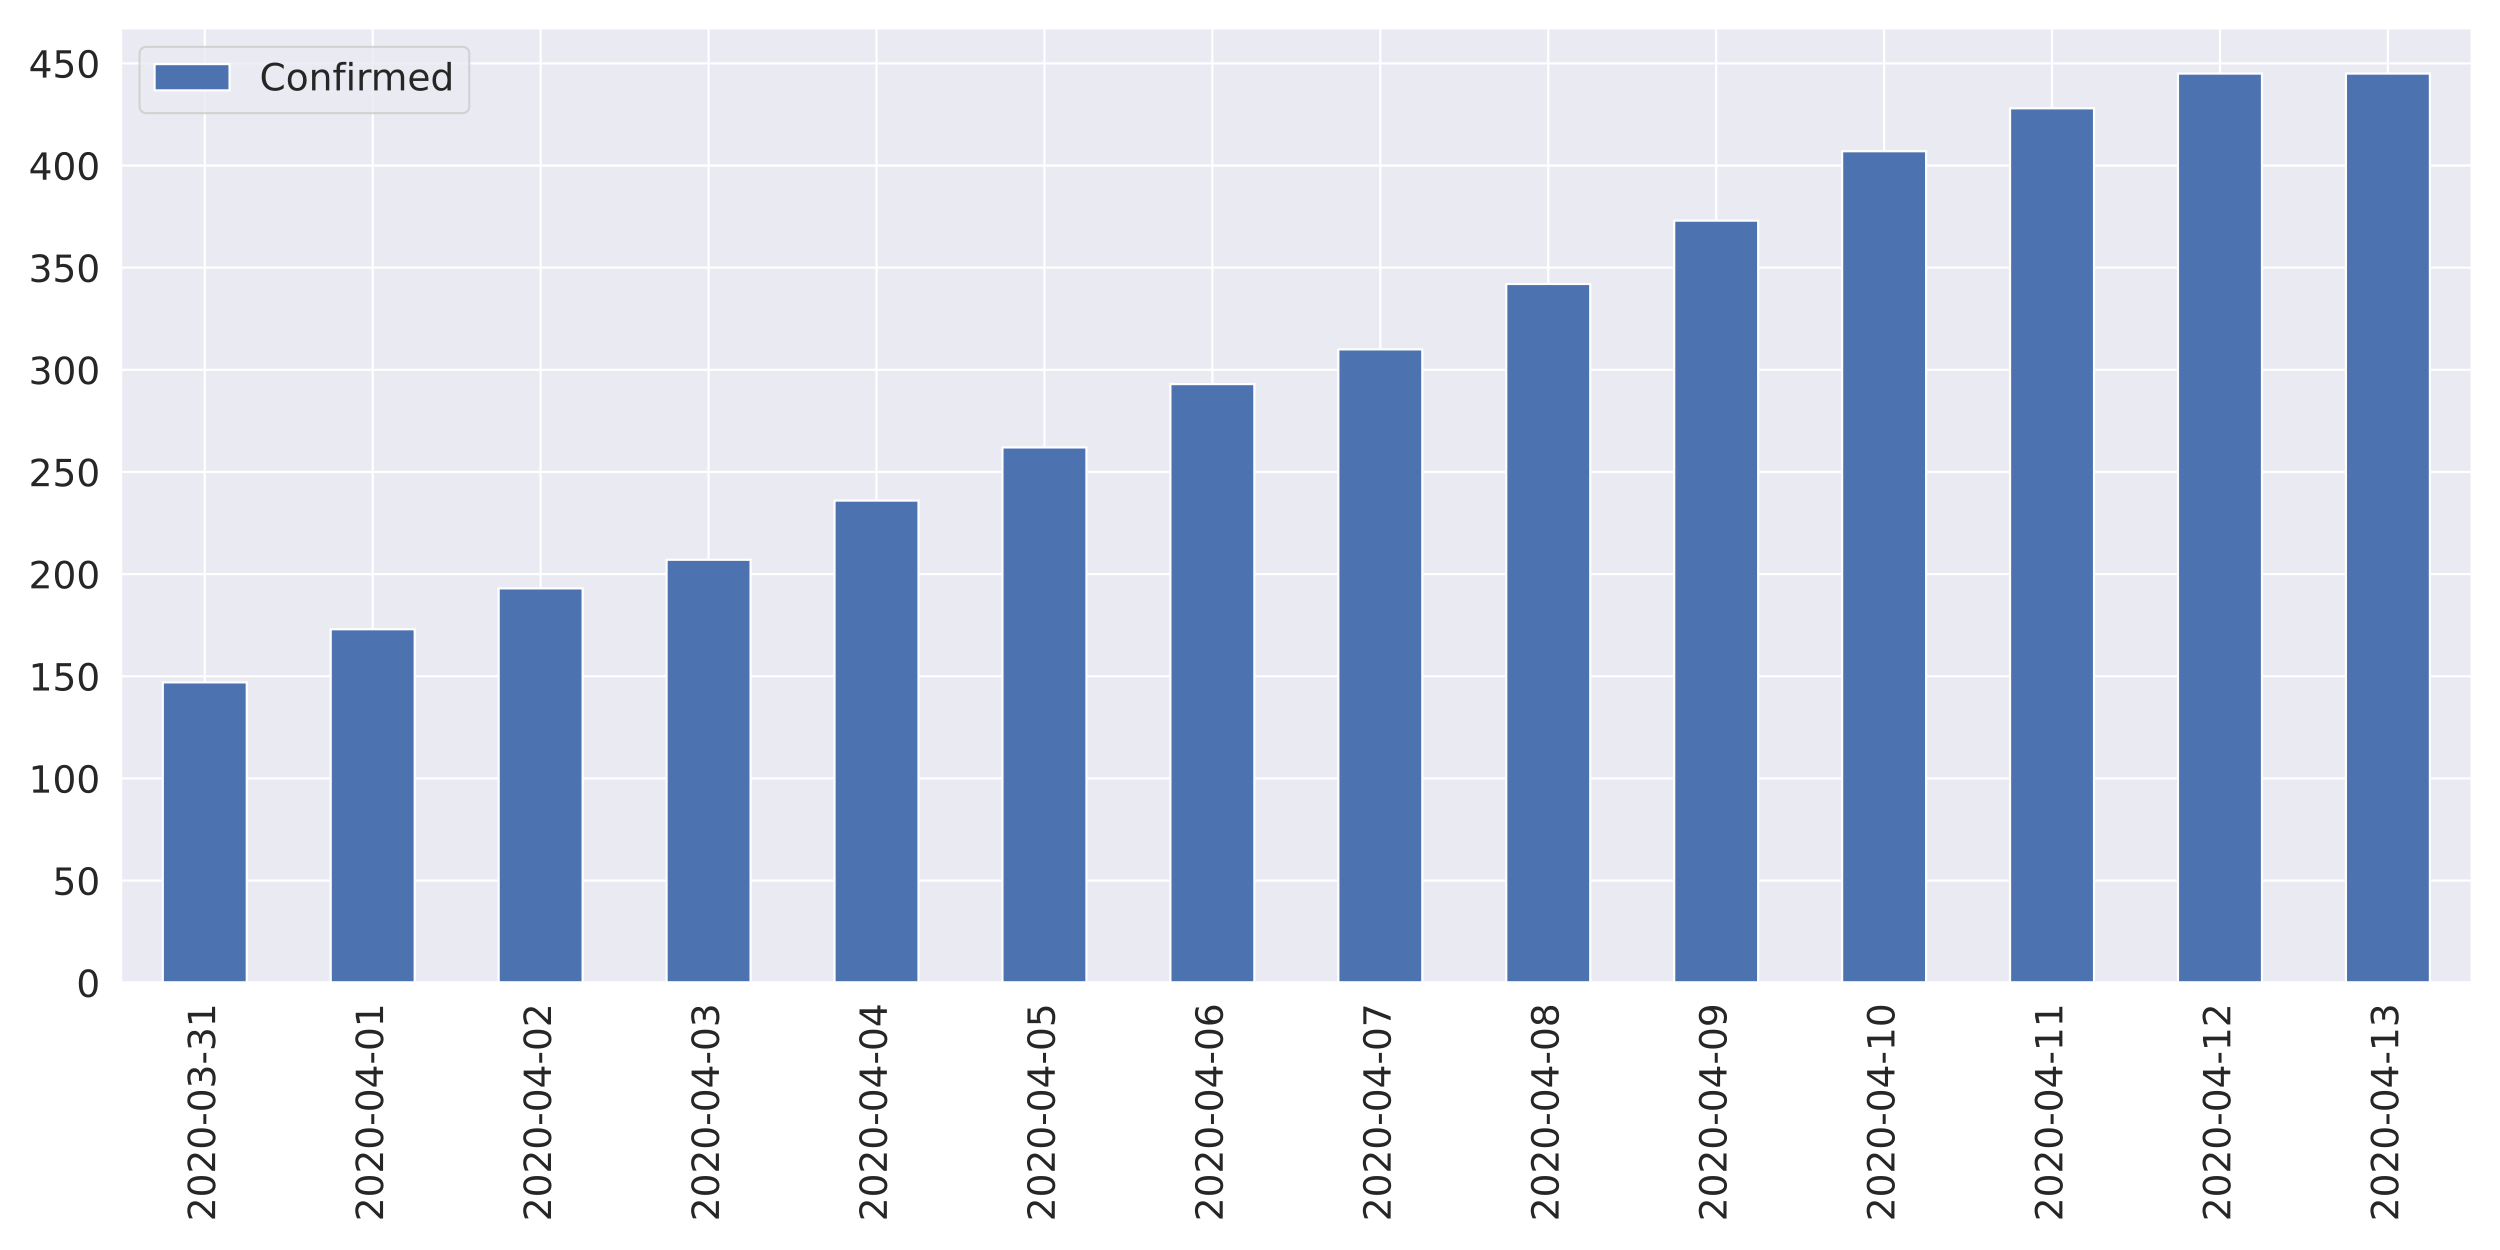
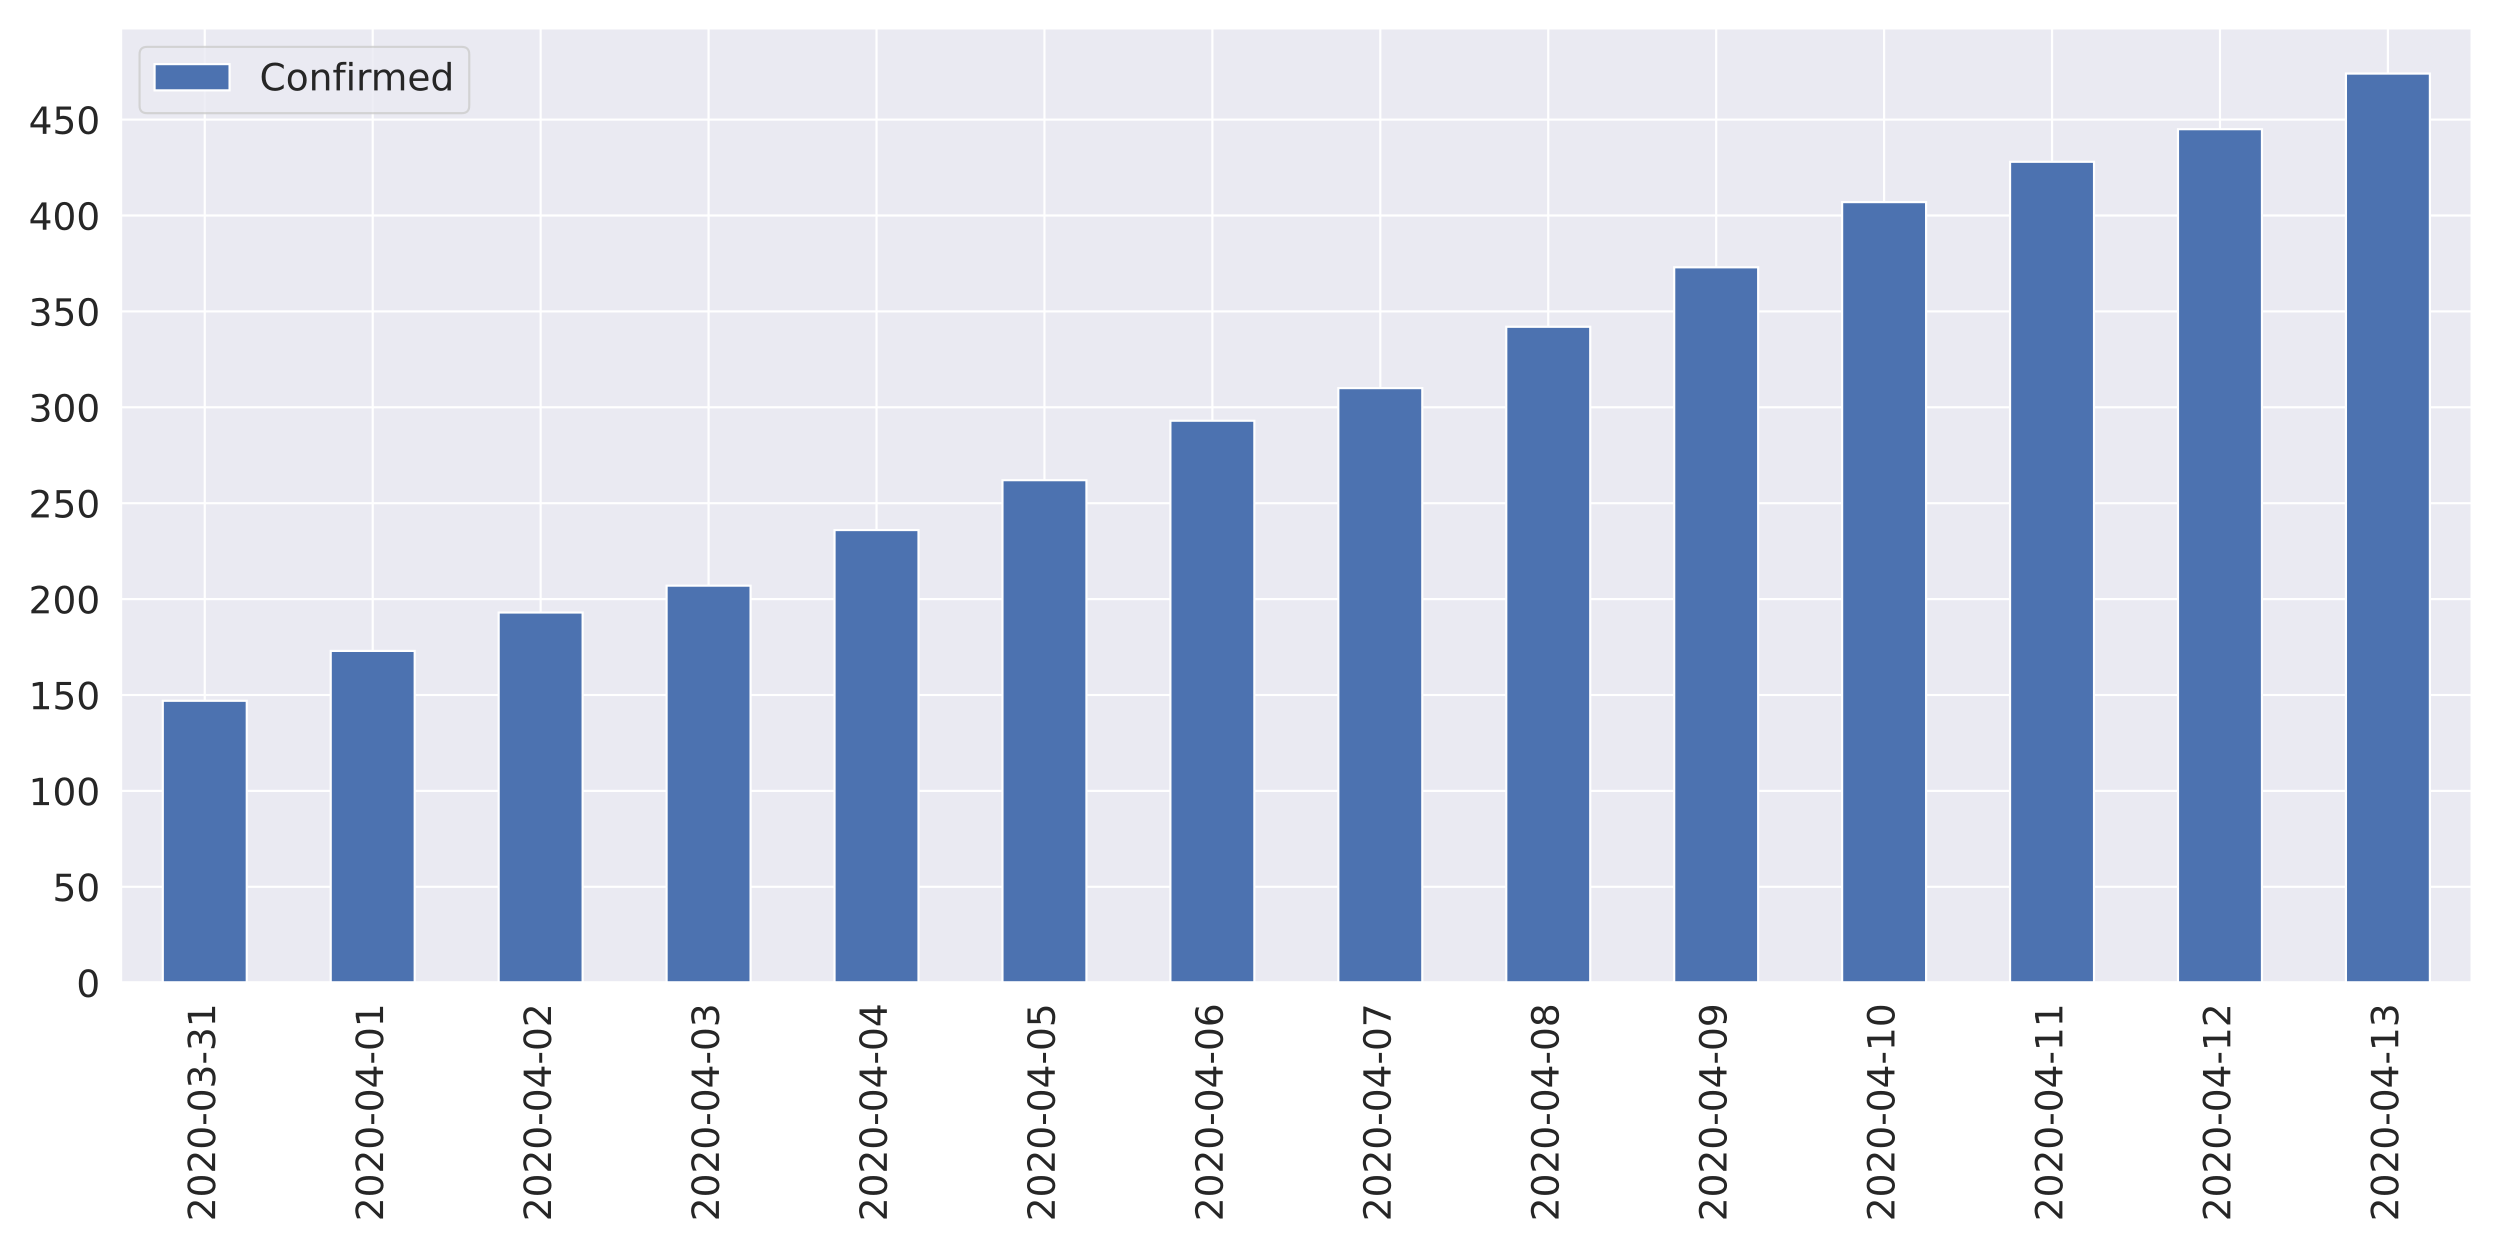
<svg xmlns="http://www.w3.org/2000/svg" xmlns:xlink="http://www.w3.org/1999/xlink" height="576pt" version="1.1" viewBox="0 0 1152 576" width="1152pt">
  <defs>
    <style type="text/css">
*{stroke-linecap:butt;stroke-linejoin:round;}
  </style>
  </defs>
  <g id="figure_1">
    <g id="patch_1">
      <path d="M 0 576  L 1152 576  L 1152 0  L 0 0  z " style="fill:#ffffff;" />
    </g>
    <g id="axes_1">
      <g id="patch_2">
        <path d="M 55.67 452.83  L 1139.04 452.83  L 1139.04 12.96  L 55.67 12.96  z " style="fill:#eaeaf2;" />
      </g>
      <g id="matplotlib.axis_1">
        <g id="xtick_1">
          <g id="line2d_1">
            <path clip-path="url(#p32ae984a57)" d="M 94.362 452.83  L 94.362 12.96  " style="fill:none;stroke:#ffffff;stroke-linecap:round;" />
          </g>
          <g id="text_1">
            <defs>
              <path d="M 19.188 8.297  L 53.609 8.297  L 53.609 0  L 7.328 0  L 7.328 8.297  Q 12.938 14.109 22.625 23.891  Q 32.328 33.688 34.812 36.531  Q 39.547 41.844 41.422 45.531  Q 43.312 49.219 43.312 52.781  Q 43.312 58.594 39.234 62.25  Q 35.156 65.922 28.609 65.922  Q 23.969 65.922 18.812 64.312  Q 13.672 62.703 7.812 59.422  L 7.812 69.391  Q 13.766 71.781 18.938 73  Q 24.125 74.219 28.422 74.219  Q 39.75 74.219 46.484 68.547  Q 53.219 62.891 53.219 53.422  Q 53.219 48.922 51.531 44.891  Q 49.859 40.875 45.406 35.406  Q 44.188 33.984 37.641 27.219  Q 31.109 20.453 19.188 8.297  z " id="DejaVuSans-50" />
              <path d="M 31.781 66.406  Q 24.172 66.406 20.328 58.906  Q 16.5 51.422 16.5 36.375  Q 16.5 21.391 20.328 13.891  Q 24.172 6.391 31.781 6.391  Q 39.453 6.391 43.281 13.891  Q 47.125 21.391 47.125 36.375  Q 47.125 51.422 43.281 58.906  Q 39.453 66.406 31.781 66.406  z M 31.781 74.219  Q 44.047 74.219 50.516 64.516  Q 56.984 54.828 56.984 36.375  Q 56.984 17.969 50.516 8.266  Q 44.047 -1.422 31.781 -1.422  Q 19.531 -1.422 13.062 8.266  Q 6.594 17.969 6.594 36.375  Q 6.594 54.828 13.062 64.516  Q 19.531 74.219 31.781 74.219  z " id="DejaVuSans-48" />
              <path d="M 4.891 31.391  L 31.203 31.391  L 31.203 23.391  L 4.891 23.391  z " id="DejaVuSans-45" />
              <path d="M 40.578 39.312  Q 47.656 37.797 51.625 33  Q 55.609 28.219 55.609 21.188  Q 55.609 10.406 48.188 4.484  Q 40.766 -1.422 27.094 -1.422  Q 22.516 -1.422 17.656 -0.516  Q 12.797 0.391 7.625 2.203  L 7.625 11.719  Q 11.719 9.328 16.594 8.109  Q 21.484 6.891 26.812 6.891  Q 36.078 6.891 40.938 10.547  Q 45.797 14.203 45.797 21.188  Q 45.797 27.641 41.281 31.266  Q 36.766 34.906 28.719 34.906  L 20.219 34.906  L 20.219 43.016  L 29.109 43.016  Q 36.375 43.016 40.234 45.922  Q 44.094 48.828 44.094 54.297  Q 44.094 59.906 40.109 62.906  Q 36.141 65.922 28.719 65.922  Q 24.656 65.922 20.016 65.031  Q 15.375 64.156 9.812 62.312  L 9.812 71.094  Q 15.438 72.656 20.344 73.438  Q 25.25 74.219 29.594 74.219  Q 40.828 74.219 47.359 69.109  Q 53.906 64.016 53.906 55.328  Q 53.906 49.266 50.438 45.094  Q 46.969 40.922 40.578 39.312  z " id="DejaVuSans-51" />
              <path d="M 12.406 8.297  L 28.516 8.297  L 28.516 63.922  L 10.984 60.406  L 10.984 69.391  L 28.422 72.906  L 38.281 72.906  L 38.281 8.297  L 54.391 8.297  L 54.391 0  L 12.406 0  z " id="DejaVuSans-49" />
            </defs>
            <g style="fill:#262626;" transform="translate(99.12999 562.7538)rotate(-90)scale(0.1728 -0.1728)">
              <use xlink:href="#DejaVuSans-50" />
              <use x="63.623" xlink:href="#DejaVuSans-48" />
              <use x="127.246" xlink:href="#DejaVuSans-50" />
              <use x="190.869" xlink:href="#DejaVuSans-48" />
              <use x="254.492" xlink:href="#DejaVuSans-45" />
              <use x="290.576" xlink:href="#DejaVuSans-48" />
              <use x="354.199" xlink:href="#DejaVuSans-51" />
              <use x="417.822" xlink:href="#DejaVuSans-45" />
              <use x="453.906" xlink:href="#DejaVuSans-51" />
              <use x="517.529" xlink:href="#DejaVuSans-49" />
            </g>
          </g>
        </g>
        <g id="xtick_2">
          <g id="line2d_2">
            <path clip-path="url(#p32ae984a57)" d="M 171.745 452.83  L 171.745 12.96  " style="fill:none;stroke:#ffffff;stroke-linecap:round;" />
          </g>
          <g id="text_2">
            <defs>
              <path d="M 37.797 64.312  L 12.891 25.391  L 37.797 25.391  z M 35.203 72.906  L 47.609 72.906  L 47.609 25.391  L 58.016 25.391  L 58.016 17.188  L 47.609 17.188  L 47.609 0  L 37.797 0  L 37.797 17.188  L 4.891 17.188  L 4.891 26.703  z " id="DejaVuSans-52" />
            </defs>
            <g style="fill:#262626;" transform="translate(176.5136 562.7538)rotate(-90)scale(0.1728 -0.1728)">
              <use xlink:href="#DejaVuSans-50" />
              <use x="63.623" xlink:href="#DejaVuSans-48" />
              <use x="127.246" xlink:href="#DejaVuSans-50" />
              <use x="190.869" xlink:href="#DejaVuSans-48" />
              <use x="254.492" xlink:href="#DejaVuSans-45" />
              <use x="290.576" xlink:href="#DejaVuSans-48" />
              <use x="354.199" xlink:href="#DejaVuSans-52" />
              <use x="417.822" xlink:href="#DejaVuSans-45" />
              <use x="453.906" xlink:href="#DejaVuSans-48" />
              <use x="517.529" xlink:href="#DejaVuSans-49" />
            </g>
          </g>
        </g>
        <g id="xtick_3">
          <g id="line2d_3">
            <path clip-path="url(#p32ae984a57)" d="M 249.129 452.83  L 249.129 12.96  " style="fill:none;stroke:#ffffff;stroke-linecap:round;" />
          </g>
          <g id="text_3">
            <g style="fill:#262626;" transform="translate(253.8971 562.7538)rotate(-90)scale(0.1728 -0.1728)">
              <use xlink:href="#DejaVuSans-50" />
              <use x="63.623" xlink:href="#DejaVuSans-48" />
              <use x="127.246" xlink:href="#DejaVuSans-50" />
              <use x="190.869" xlink:href="#DejaVuSans-48" />
              <use x="254.492" xlink:href="#DejaVuSans-45" />
              <use x="290.576" xlink:href="#DejaVuSans-48" />
              <use x="354.199" xlink:href="#DejaVuSans-52" />
              <use x="417.822" xlink:href="#DejaVuSans-45" />
              <use x="453.906" xlink:href="#DejaVuSans-48" />
              <use x="517.529" xlink:href="#DejaVuSans-50" />
            </g>
          </g>
        </g>
        <g id="xtick_4">
          <g id="line2d_4">
            <path clip-path="url(#p32ae984a57)" d="M 326.512 452.83  L 326.512 12.96  " style="fill:none;stroke:#ffffff;stroke-linecap:round;" />
          </g>
          <g id="text_4">
            <g style="fill:#262626;" transform="translate(331.2807 562.7538)rotate(-90)scale(0.1728 -0.1728)">
              <use xlink:href="#DejaVuSans-50" />
              <use x="63.623" xlink:href="#DejaVuSans-48" />
              <use x="127.246" xlink:href="#DejaVuSans-50" />
              <use x="190.869" xlink:href="#DejaVuSans-48" />
              <use x="254.492" xlink:href="#DejaVuSans-45" />
              <use x="290.576" xlink:href="#DejaVuSans-48" />
              <use x="354.199" xlink:href="#DejaVuSans-52" />
              <use x="417.822" xlink:href="#DejaVuSans-45" />
              <use x="453.906" xlink:href="#DejaVuSans-48" />
              <use x="517.529" xlink:href="#DejaVuSans-51" />
            </g>
          </g>
        </g>
        <g id="xtick_5">
          <g id="line2d_5">
            <path clip-path="url(#p32ae984a57)" d="M 403.896 452.83  L 403.896 12.96  " style="fill:none;stroke:#ffffff;stroke-linecap:round;" />
          </g>
          <g id="text_5">
            <g style="fill:#262626;" transform="translate(408.6643 562.7538)rotate(-90)scale(0.1728 -0.1728)">
              <use xlink:href="#DejaVuSans-50" />
              <use x="63.623" xlink:href="#DejaVuSans-48" />
              <use x="127.246" xlink:href="#DejaVuSans-50" />
              <use x="190.869" xlink:href="#DejaVuSans-48" />
              <use x="254.492" xlink:href="#DejaVuSans-45" />
              <use x="290.576" xlink:href="#DejaVuSans-48" />
              <use x="354.199" xlink:href="#DejaVuSans-52" />
              <use x="417.822" xlink:href="#DejaVuSans-45" />
              <use x="453.906" xlink:href="#DejaVuSans-48" />
              <use x="517.529" xlink:href="#DejaVuSans-52" />
            </g>
          </g>
        </g>
        <g id="xtick_6">
          <g id="line2d_6">
            <path clip-path="url(#p32ae984a57)" d="M 481.28 452.83  L 481.28 12.96  " style="fill:none;stroke:#ffffff;stroke-linecap:round;" />
          </g>
          <g id="text_6">
            <defs>
              <path d="M 10.797 72.906  L 49.516 72.906  L 49.516 64.594  L 19.828 64.594  L 19.828 46.734  Q 21.969 47.469 24.109 47.828  Q 26.266 48.188 28.422 48.188  Q 40.625 48.188 47.75 41.5  Q 54.891 34.812 54.891 23.391  Q 54.891 11.625 47.562 5.094  Q 40.234 -1.422 26.906 -1.422  Q 22.312 -1.422 17.547 -0.641  Q 12.797 0.141 7.719 1.703  L 7.719 11.625  Q 12.109 9.234 16.797 8.062  Q 21.484 6.891 26.703 6.891  Q 35.156 6.891 40.078 11.328  Q 45.016 15.766 45.016 23.391  Q 45.016 31 40.078 35.438  Q 35.156 39.891 26.703 39.891  Q 22.75 39.891 18.812 39.016  Q 14.891 38.141 10.797 36.281  z " id="DejaVuSans-53" />
            </defs>
            <g style="fill:#262626;" transform="translate(486.0478 562.7538)rotate(-90)scale(0.1728 -0.1728)">
              <use xlink:href="#DejaVuSans-50" />
              <use x="63.623" xlink:href="#DejaVuSans-48" />
              <use x="127.246" xlink:href="#DejaVuSans-50" />
              <use x="190.869" xlink:href="#DejaVuSans-48" />
              <use x="254.492" xlink:href="#DejaVuSans-45" />
              <use x="290.576" xlink:href="#DejaVuSans-48" />
              <use x="354.199" xlink:href="#DejaVuSans-52" />
              <use x="417.822" xlink:href="#DejaVuSans-45" />
              <use x="453.906" xlink:href="#DejaVuSans-48" />
              <use x="517.529" xlink:href="#DejaVuSans-53" />
            </g>
          </g>
        </g>
        <g id="xtick_7">
          <g id="line2d_7">
            <path clip-path="url(#p32ae984a57)" d="M 558.663 452.83  L 558.663 12.96  " style="fill:none;stroke:#ffffff;stroke-linecap:round;" />
          </g>
          <g id="text_7">
            <defs>
              <path d="M 33.016 40.375  Q 26.375 40.375 22.484 35.828  Q 18.609 31.297 18.609 23.391  Q 18.609 15.531 22.484 10.953  Q 26.375 6.391 33.016 6.391  Q 39.656 6.391 43.531 10.953  Q 47.406 15.531 47.406 23.391  Q 47.406 31.297 43.531 35.828  Q 39.656 40.375 33.016 40.375  z M 52.594 71.297  L 52.594 62.312  Q 48.875 64.062 45.094 64.984  Q 41.312 65.922 37.594 65.922  Q 27.828 65.922 22.672 59.328  Q 17.531 52.734 16.797 39.406  Q 19.672 43.656 24.016 45.922  Q 28.375 48.188 33.594 48.188  Q 44.578 48.188 50.953 41.516  Q 57.328 34.859 57.328 23.391  Q 57.328 12.156 50.688 5.359  Q 44.047 -1.422 33.016 -1.422  Q 20.359 -1.422 13.672 8.266  Q 6.984 17.969 6.984 36.375  Q 6.984 53.656 15.188 63.938  Q 23.391 74.219 37.203 74.219  Q 40.922 74.219 44.703 73.484  Q 48.484 72.75 52.594 71.297  z " id="DejaVuSans-54" />
            </defs>
            <g style="fill:#262626;" transform="translate(563.4314 562.7538)rotate(-90)scale(0.1728 -0.1728)">
              <use xlink:href="#DejaVuSans-50" />
              <use x="63.623" xlink:href="#DejaVuSans-48" />
              <use x="127.246" xlink:href="#DejaVuSans-50" />
              <use x="190.869" xlink:href="#DejaVuSans-48" />
              <use x="254.492" xlink:href="#DejaVuSans-45" />
              <use x="290.576" xlink:href="#DejaVuSans-48" />
              <use x="354.199" xlink:href="#DejaVuSans-52" />
              <use x="417.822" xlink:href="#DejaVuSans-45" />
              <use x="453.906" xlink:href="#DejaVuSans-48" />
              <use x="517.529" xlink:href="#DejaVuSans-54" />
            </g>
          </g>
        </g>
        <g id="xtick_8">
          <g id="line2d_8">
            <path clip-path="url(#p32ae984a57)" d="M 636.047 452.83  L 636.047 12.96  " style="fill:none;stroke:#ffffff;stroke-linecap:round;" />
          </g>
          <g id="text_8">
            <defs>
              <path d="M 8.203 72.906  L 55.078 72.906  L 55.078 68.703  L 28.609 0  L 18.312 0  L 43.219 64.594  L 8.203 64.594  z " id="DejaVuSans-55" />
            </defs>
            <g style="fill:#262626;" transform="translate(640.815 562.7538)rotate(-90)scale(0.1728 -0.1728)">
              <use xlink:href="#DejaVuSans-50" />
              <use x="63.623" xlink:href="#DejaVuSans-48" />
              <use x="127.246" xlink:href="#DejaVuSans-50" />
              <use x="190.869" xlink:href="#DejaVuSans-48" />
              <use x="254.492" xlink:href="#DejaVuSans-45" />
              <use x="290.576" xlink:href="#DejaVuSans-48" />
              <use x="354.199" xlink:href="#DejaVuSans-52" />
              <use x="417.822" xlink:href="#DejaVuSans-45" />
              <use x="453.906" xlink:href="#DejaVuSans-48" />
              <use x="517.529" xlink:href="#DejaVuSans-55" />
            </g>
          </g>
        </g>
        <g id="xtick_9">
          <g id="line2d_9">
            <path clip-path="url(#p32ae984a57)" d="M 713.43 452.83  L 713.43 12.96  " style="fill:none;stroke:#ffffff;stroke-linecap:round;" />
          </g>
          <g id="text_9">
            <defs>
              <path d="M 31.781 34.625  Q 24.75 34.625 20.719 30.859  Q 16.703 27.094 16.703 20.516  Q 16.703 13.922 20.719 10.156  Q 24.75 6.391 31.781 6.391  Q 38.812 6.391 42.859 10.172  Q 46.922 13.969 46.922 20.516  Q 46.922 27.094 42.891 30.859  Q 38.875 34.625 31.781 34.625  z M 21.922 38.812  Q 15.578 40.375 12.031 44.719  Q 8.5 49.078 8.5 55.328  Q 8.5 64.062 14.719 69.141  Q 20.953 74.219 31.781 74.219  Q 42.672 74.219 48.875 69.141  Q 55.078 64.062 55.078 55.328  Q 55.078 49.078 51.531 44.719  Q 48 40.375 41.703 38.812  Q 48.828 37.156 52.797 32.312  Q 56.781 27.484 56.781 20.516  Q 56.781 9.906 50.312 4.234  Q 43.844 -1.422 31.781 -1.422  Q 19.734 -1.422 13.25 4.234  Q 6.781 9.906 6.781 20.516  Q 6.781 27.484 10.781 32.312  Q 14.797 37.156 21.922 38.812  z M 18.312 54.391  Q 18.312 48.734 21.844 45.562  Q 25.391 42.391 31.781 42.391  Q 38.141 42.391 41.719 45.562  Q 45.312 48.734 45.312 54.391  Q 45.312 60.062 41.719 63.234  Q 38.141 66.406 31.781 66.406  Q 25.391 66.406 21.844 63.234  Q 18.312 60.062 18.312 54.391  z " id="DejaVuSans-56" />
            </defs>
            <g style="fill:#262626;" transform="translate(718.1986 562.7538)rotate(-90)scale(0.1728 -0.1728)">
              <use xlink:href="#DejaVuSans-50" />
              <use x="63.623" xlink:href="#DejaVuSans-48" />
              <use x="127.246" xlink:href="#DejaVuSans-50" />
              <use x="190.869" xlink:href="#DejaVuSans-48" />
              <use x="254.492" xlink:href="#DejaVuSans-45" />
              <use x="290.576" xlink:href="#DejaVuSans-48" />
              <use x="354.199" xlink:href="#DejaVuSans-52" />
              <use x="417.822" xlink:href="#DejaVuSans-45" />
              <use x="453.906" xlink:href="#DejaVuSans-48" />
              <use x="517.529" xlink:href="#DejaVuSans-56" />
            </g>
          </g>
        </g>
        <g id="xtick_10">
          <g id="line2d_10">
            <path clip-path="url(#p32ae984a57)" d="M 790.814 452.83  L 790.814 12.96  " style="fill:none;stroke:#ffffff;stroke-linecap:round;" />
          </g>
          <g id="text_10">
            <defs>
              <path d="M 10.984 1.516  L 10.984 10.5  Q 14.703 8.734 18.5 7.812  Q 22.312 6.891 25.984 6.891  Q 35.75 6.891 40.891 13.453  Q 46.047 20.016 46.781 33.406  Q 43.953 29.203 39.594 26.953  Q 35.25 24.703 29.984 24.703  Q 19.047 24.703 12.672 31.312  Q 6.297 37.938 6.297 49.422  Q 6.297 60.641 12.938 67.422  Q 19.578 74.219 30.609 74.219  Q 43.266 74.219 49.922 64.516  Q 56.594 54.828 56.594 36.375  Q 56.594 19.141 48.406 8.859  Q 40.234 -1.422 26.422 -1.422  Q 22.703 -1.422 18.891 -0.688  Q 15.094 0.047 10.984 1.516  z M 30.609 32.422  Q 37.25 32.422 41.125 36.953  Q 45.016 41.5 45.016 49.422  Q 45.016 57.281 41.125 61.844  Q 37.25 66.406 30.609 66.406  Q 23.969 66.406 20.094 61.844  Q 16.219 57.281 16.219 49.422  Q 16.219 41.5 20.094 36.953  Q 23.969 32.422 30.609 32.422  z " id="DejaVuSans-57" />
            </defs>
            <g style="fill:#262626;" transform="translate(795.5821 562.7538)rotate(-90)scale(0.1728 -0.1728)">
              <use xlink:href="#DejaVuSans-50" />
              <use x="63.623" xlink:href="#DejaVuSans-48" />
              <use x="127.246" xlink:href="#DejaVuSans-50" />
              <use x="190.869" xlink:href="#DejaVuSans-48" />
              <use x="254.492" xlink:href="#DejaVuSans-45" />
              <use x="290.576" xlink:href="#DejaVuSans-48" />
              <use x="354.199" xlink:href="#DejaVuSans-52" />
              <use x="417.822" xlink:href="#DejaVuSans-45" />
              <use x="453.906" xlink:href="#DejaVuSans-48" />
              <use x="517.529" xlink:href="#DejaVuSans-57" />
            </g>
          </g>
        </g>
        <g id="xtick_11">
          <g id="line2d_11">
            <path clip-path="url(#p32ae984a57)" d="M 868.197 452.83  L 868.197 12.96  " style="fill:none;stroke:#ffffff;stroke-linecap:round;" />
          </g>
          <g id="text_11">
            <g style="fill:#262626;" transform="translate(872.9657 562.7538)rotate(-90)scale(0.1728 -0.1728)">
              <use xlink:href="#DejaVuSans-50" />
              <use x="63.623" xlink:href="#DejaVuSans-48" />
              <use x="127.246" xlink:href="#DejaVuSans-50" />
              <use x="190.869" xlink:href="#DejaVuSans-48" />
              <use x="254.492" xlink:href="#DejaVuSans-45" />
              <use x="290.576" xlink:href="#DejaVuSans-48" />
              <use x="354.199" xlink:href="#DejaVuSans-52" />
              <use x="417.822" xlink:href="#DejaVuSans-45" />
              <use x="453.906" xlink:href="#DejaVuSans-49" />
              <use x="517.529" xlink:href="#DejaVuSans-48" />
            </g>
          </g>
        </g>
        <g id="xtick_12">
          <g id="line2d_12">
            <path clip-path="url(#p32ae984a57)" d="M 945.581 452.83  L 945.581 12.96  " style="fill:none;stroke:#ffffff;stroke-linecap:round;" />
          </g>
          <g id="text_12">
            <g style="fill:#262626;" transform="translate(950.3493 562.7538)rotate(-90)scale(0.1728 -0.1728)">
              <use xlink:href="#DejaVuSans-50" />
              <use x="63.623" xlink:href="#DejaVuSans-48" />
              <use x="127.246" xlink:href="#DejaVuSans-50" />
              <use x="190.869" xlink:href="#DejaVuSans-48" />
              <use x="254.492" xlink:href="#DejaVuSans-45" />
              <use x="290.576" xlink:href="#DejaVuSans-48" />
              <use x="354.199" xlink:href="#DejaVuSans-52" />
              <use x="417.822" xlink:href="#DejaVuSans-45" />
              <use x="453.906" xlink:href="#DejaVuSans-49" />
              <use x="517.529" xlink:href="#DejaVuSans-49" />
            </g>
          </g>
        </g>
        <g id="xtick_13">
          <g id="line2d_13">
            <path clip-path="url(#p32ae984a57)" d="M 1022.965 452.83  L 1022.965 12.96  " style="fill:none;stroke:#ffffff;stroke-linecap:round;" />
          </g>
          <g id="text_13">
            <g style="fill:#262626;" transform="translate(1027.733 562.7538)rotate(-90)scale(0.1728 -0.1728)">
              <use xlink:href="#DejaVuSans-50" />
              <use x="63.623" xlink:href="#DejaVuSans-48" />
              <use x="127.246" xlink:href="#DejaVuSans-50" />
              <use x="190.869" xlink:href="#DejaVuSans-48" />
              <use x="254.492" xlink:href="#DejaVuSans-45" />
              <use x="290.576" xlink:href="#DejaVuSans-48" />
              <use x="354.199" xlink:href="#DejaVuSans-52" />
              <use x="417.822" xlink:href="#DejaVuSans-45" />
              <use x="453.906" xlink:href="#DejaVuSans-49" />
              <use x="517.529" xlink:href="#DejaVuSans-50" />
            </g>
          </g>
        </g>
        <g id="xtick_14">
          <g id="line2d_14">
            <path clip-path="url(#p32ae984a57)" d="M 1100.348 452.83  L 1100.348 12.96  " style="fill:none;stroke:#ffffff;stroke-linecap:round;" />
          </g>
          <g id="text_14">
            <g style="fill:#262626;" transform="translate(1105.116 562.7538)rotate(-90)scale(0.1728 -0.1728)">
              <use xlink:href="#DejaVuSans-50" />
              <use x="63.623" xlink:href="#DejaVuSans-48" />
              <use x="127.246" xlink:href="#DejaVuSans-50" />
              <use x="190.869" xlink:href="#DejaVuSans-48" />
              <use x="254.492" xlink:href="#DejaVuSans-45" />
              <use x="290.576" xlink:href="#DejaVuSans-48" />
              <use x="354.199" xlink:href="#DejaVuSans-52" />
              <use x="417.822" xlink:href="#DejaVuSans-45" />
              <use x="453.906" xlink:href="#DejaVuSans-49" />
              <use x="517.529" xlink:href="#DejaVuSans-51" />
            </g>
          </g>
        </g>
      </g>
      <g id="matplotlib.axis_2">
        <g id="ytick_1">
          <g id="line2d_15">
            <path clip-path="url(#p32ae984a57)" d="M 55.67 452.83  L 1139.04 452.83  " style="fill:none;stroke:#ffffff;stroke-linecap:round;" />
          </g>
          <g id="text_15">
            <g style="fill:#262626;" transform="translate(35.1756 459.3951)scale(0.1728 -0.1728)">
              <use xlink:href="#DejaVuSans-48" />
            </g>
          </g>
        </g>
        <g id="ytick_2">
          <g id="line2d_16">
-             <path clip-path="url(#p32ae984a57)" d="M 55.67 405.76  L 1139.04 405.76  " style="fill:none;stroke:#ffffff;stroke-linecap:round;" />
+             <path clip-path="url(#p32ae984a57)" d="M 55.67 408.64  L 1139.04 408.64  " style="fill:none;stroke:#ffffff;stroke-linecap:round;" />
          </g>
          <g id="text_16">
-             <g style="fill:#262626;" transform="translate(24.1812 412.325)scale(0.1728 -0.1728)">
+             <g style="fill:#262626;" transform="translate(24.1812 415.2048)scale(0.1728 -0.1728)">
              <use xlink:href="#DejaVuSans-53" />
              <use x="63.623" xlink:href="#DejaVuSans-48" />
            </g>
          </g>
        </g>
        <g id="ytick_3">
          <g id="line2d_17">
-             <path clip-path="url(#p32ae984a57)" d="M 55.67 358.69  L 1139.04 358.69  " style="fill:none;stroke:#ffffff;stroke-linecap:round;" />
+             <path clip-path="url(#p32ae984a57)" d="M 55.67 364.449  L 1139.04 364.449  " style="fill:none;stroke:#ffffff;stroke-linecap:round;" />
          </g>
          <g id="text_17">
-             <g style="fill:#262626;" transform="translate(13.1868 365.2549)scale(0.1728 -0.1728)">
+             <g style="fill:#262626;" transform="translate(13.1868 371.0145)scale(0.1728 -0.1728)">
              <use xlink:href="#DejaVuSans-49" />
              <use x="63.623" xlink:href="#DejaVuSans-48" />
              <use x="127.246" xlink:href="#DejaVuSans-48" />
            </g>
          </g>
        </g>
        <g id="ytick_4">
          <g id="line2d_18">
-             <path clip-path="url(#p32ae984a57)" d="M 55.67 311.62  L 1139.04 311.62  " style="fill:none;stroke:#ffffff;stroke-linecap:round;" />
+             <path clip-path="url(#p32ae984a57)" d="M 55.67 320.259  L 1139.04 320.259  " style="fill:none;stroke:#ffffff;stroke-linecap:round;" />
          </g>
          <g id="text_18">
-             <g style="fill:#262626;" transform="translate(13.1868 318.1848)scale(0.1728 -0.1728)">
+             <g style="fill:#262626;" transform="translate(13.1868 326.8242)scale(0.1728 -0.1728)">
              <use xlink:href="#DejaVuSans-49" />
              <use x="63.623" xlink:href="#DejaVuSans-53" />
              <use x="127.246" xlink:href="#DejaVuSans-48" />
            </g>
          </g>
        </g>
        <g id="ytick_5">
          <g id="line2d_19">
-             <path clip-path="url(#p32ae984a57)" d="M 55.67 264.55  L 1139.04 264.55  " style="fill:none;stroke:#ffffff;stroke-linecap:round;" />
+             <path clip-path="url(#p32ae984a57)" d="M 55.67 276.069  L 1139.04 276.069  " style="fill:none;stroke:#ffffff;stroke-linecap:round;" />
          </g>
          <g id="text_19">
-             <g style="fill:#262626;" transform="translate(13.1868 271.1147)scale(0.1728 -0.1728)">
+             <g style="fill:#262626;" transform="translate(13.1868 282.6339)scale(0.1728 -0.1728)">
              <use xlink:href="#DejaVuSans-50" />
              <use x="63.623" xlink:href="#DejaVuSans-48" />
              <use x="127.246" xlink:href="#DejaVuSans-48" />
            </g>
          </g>
        </g>
        <g id="ytick_6">
          <g id="line2d_20">
-             <path clip-path="url(#p32ae984a57)" d="M 55.67 217.48  L 1139.04 217.48  " style="fill:none;stroke:#ffffff;stroke-linecap:round;" />
+             <path clip-path="url(#p32ae984a57)" d="M 55.67 231.879  L 1139.04 231.879  " style="fill:none;stroke:#ffffff;stroke-linecap:round;" />
          </g>
          <g id="text_20">
-             <g style="fill:#262626;" transform="translate(13.1868 224.0446)scale(0.1728 -0.1728)">
+             <g style="fill:#262626;" transform="translate(13.1868 238.4437)scale(0.1728 -0.1728)">
              <use xlink:href="#DejaVuSans-50" />
              <use x="63.623" xlink:href="#DejaVuSans-53" />
              <use x="127.246" xlink:href="#DejaVuSans-48" />
            </g>
          </g>
        </g>
        <g id="ytick_7">
          <g id="line2d_21">
-             <path clip-path="url(#p32ae984a57)" d="M 55.67 170.409  L 1139.04 170.409  " style="fill:none;stroke:#ffffff;stroke-linecap:round;" />
+             <path clip-path="url(#p32ae984a57)" d="M 55.67 187.688  L 1139.04 187.688  " style="fill:none;stroke:#ffffff;stroke-linecap:round;" />
          </g>
          <g id="text_21">
-             <g style="fill:#262626;" transform="translate(13.1868 176.9745)scale(0.1728 -0.1728)">
+             <g style="fill:#262626;" transform="translate(13.1868 194.2534)scale(0.1728 -0.1728)">
              <use xlink:href="#DejaVuSans-51" />
              <use x="63.623" xlink:href="#DejaVuSans-48" />
              <use x="127.246" xlink:href="#DejaVuSans-48" />
            </g>
          </g>
        </g>
        <g id="ytick_8">
          <g id="line2d_22">
-             <path clip-path="url(#p32ae984a57)" d="M 55.67 123.339  L 1139.04 123.339  " style="fill:none;stroke:#ffffff;stroke-linecap:round;" />
+             <path clip-path="url(#p32ae984a57)" d="M 55.67 143.498  L 1139.04 143.498  " style="fill:none;stroke:#ffffff;stroke-linecap:round;" />
          </g>
          <g id="text_22">
-             <g style="fill:#262626;" transform="translate(13.1868 129.9044)scale(0.1728 -0.1728)">
+             <g style="fill:#262626;" transform="translate(13.1868 150.0631)scale(0.1728 -0.1728)">
              <use xlink:href="#DejaVuSans-51" />
              <use x="63.623" xlink:href="#DejaVuSans-53" />
              <use x="127.246" xlink:href="#DejaVuSans-48" />
            </g>
          </g>
        </g>
        <g id="ytick_9">
          <g id="line2d_23">
-             <path clip-path="url(#p32ae984a57)" d="M 55.67 76.269  L 1139.04 76.269  " style="fill:none;stroke:#ffffff;stroke-linecap:round;" />
+             <path clip-path="url(#p32ae984a57)" d="M 55.67 99.308  L 1139.04 99.308  " style="fill:none;stroke:#ffffff;stroke-linecap:round;" />
          </g>
          <g id="text_23">
-             <g style="fill:#262626;" transform="translate(13.1868 82.83432)scale(0.1728 -0.1728)">
+             <g style="fill:#262626;" transform="translate(13.1868 105.8728)scale(0.1728 -0.1728)">
              <use xlink:href="#DejaVuSans-52" />
              <use x="63.623" xlink:href="#DejaVuSans-48" />
              <use x="127.246" xlink:href="#DejaVuSans-48" />
            </g>
          </g>
        </g>
        <g id="ytick_10">
          <g id="line2d_24">
-             <path clip-path="url(#p32ae984a57)" d="M 55.67 29.199  L 1139.04 29.199  " style="fill:none;stroke:#ffffff;stroke-linecap:round;" />
+             <path clip-path="url(#p32ae984a57)" d="M 55.67 55.118  L 1139.04 55.118  " style="fill:none;stroke:#ffffff;stroke-linecap:round;" />
          </g>
          <g id="text_24">
-             <g style="fill:#262626;" transform="translate(13.1868 35.76423)scale(0.1728 -0.1728)">
+             <g style="fill:#262626;" transform="translate(13.1868 61.68257)scale(0.1728 -0.1728)">
              <use xlink:href="#DejaVuSans-52" />
              <use x="63.623" xlink:href="#DejaVuSans-53" />
              <use x="127.246" xlink:href="#DejaVuSans-48" />
            </g>
          </g>
        </g>
      </g>
      <g id="patch_3">
-         <path clip-path="url(#p32ae984a57)" d="M 75.016 452.83  L 113.708 452.83  L 113.708 314.444  L 75.016 314.444  z " style="fill:#4c72b0;stroke:#ffffff;stroke-linejoin:miter;" />
+         <path clip-path="url(#p32ae984a57)" d="M 75.016 452.83  L 113.708 452.83  L 113.708 322.911  L 75.016 322.911  z " style="fill:#4c72b0;stroke:#ffffff;stroke-linejoin:miter;" />
      </g>
      <g id="patch_4">
-         <path clip-path="url(#p32ae984a57)" d="M 152.399 452.83  L 191.091 452.83  L 191.091 289.967  L 152.399 289.967  z " style="fill:#4c72b0;stroke:#ffffff;stroke-linejoin:miter;" />
+         <path clip-path="url(#p32ae984a57)" d="M 152.399 452.83  L 191.091 452.83  L 191.091 299.932  L 152.399 299.932  z " style="fill:#4c72b0;stroke:#ffffff;stroke-linejoin:miter;" />
      </g>
      <g id="patch_5">
-         <path clip-path="url(#p32ae984a57)" d="M 229.783 452.83  L 268.475 452.83  L 268.475 271.139  L 229.783 271.139  z " style="fill:#4c72b0;stroke:#ffffff;stroke-linejoin:miter;" />
+         <path clip-path="url(#p32ae984a57)" d="M 229.783 452.83  L 268.475 452.83  L 268.475 282.256  L 229.783 282.256  z " style="fill:#4c72b0;stroke:#ffffff;stroke-linejoin:miter;" />
      </g>
      <g id="patch_6">
-         <path clip-path="url(#p32ae984a57)" d="M 307.167 452.83  L 345.858 452.83  L 345.858 257.96  L 307.167 257.96  z " style="fill:#4c72b0;stroke:#ffffff;stroke-linejoin:miter;" />
+         <path clip-path="url(#p32ae984a57)" d="M 307.167 452.83  L 345.858 452.83  L 345.858 269.882  L 307.167 269.882  z " style="fill:#4c72b0;stroke:#ffffff;stroke-linejoin:miter;" />
      </g>
      <g id="patch_7">
-         <path clip-path="url(#p32ae984a57)" d="M 384.55 452.83  L 423.242 452.83  L 423.242 230.659  L 384.55 230.659  z " style="fill:#4c72b0;stroke:#ffffff;stroke-linejoin:miter;" />
+         <path clip-path="url(#p32ae984a57)" d="M 384.55 452.83  L 423.242 452.83  L 423.242 244.252  L 384.55 244.252  z " style="fill:#4c72b0;stroke:#ffffff;stroke-linejoin:miter;" />
      </g>
      <g id="patch_8">
-         <path clip-path="url(#p32ae984a57)" d="M 461.934 452.83  L 500.626 452.83  L 500.626 206.183  L 461.934 206.183  z " style="fill:#4c72b0;stroke:#ffffff;stroke-linejoin:miter;" />
+         <path clip-path="url(#p32ae984a57)" d="M 461.934 452.83  L 500.626 452.83  L 500.626 221.273  L 461.934 221.273  z " style="fill:#4c72b0;stroke:#ffffff;stroke-linejoin:miter;" />
      </g>
      <g id="patch_9">
-         <path clip-path="url(#p32ae984a57)" d="M 539.317 452.83  L 578.009 452.83  L 578.009 176.999  L 539.317 176.999  z " style="fill:#4c72b0;stroke:#ffffff;stroke-linejoin:miter;" />
+         <path clip-path="url(#p32ae984a57)" d="M 539.317 452.83  L 578.009 452.83  L 578.009 193.875  L 539.317 193.875  z " style="fill:#4c72b0;stroke:#ffffff;stroke-linejoin:miter;" />
      </g>
      <g id="patch_10">
-         <path clip-path="url(#p32ae984a57)" d="M 616.701 452.83  L 655.393 452.83  L 655.393 160.995  L 616.701 160.995  z " style="fill:#4c72b0;stroke:#ffffff;stroke-linejoin:miter;" />
+         <path clip-path="url(#p32ae984a57)" d="M 616.701 452.83  L 655.393 452.83  L 655.393 178.85  L 616.701 178.85  z " style="fill:#4c72b0;stroke:#ffffff;stroke-linejoin:miter;" />
      </g>
      <g id="patch_11">
-         <path clip-path="url(#p32ae984a57)" d="M 694.084 452.83  L 732.776 452.83  L 732.776 130.871  L 694.084 130.871  z " style="fill:#4c72b0;stroke:#ffffff;stroke-linejoin:miter;" />
+         <path clip-path="url(#p32ae984a57)" d="M 694.084 452.83  L 732.776 452.83  L 732.776 150.569  L 694.084 150.569  z " style="fill:#4c72b0;stroke:#ffffff;stroke-linejoin:miter;" />
      </g>
      <g id="patch_12">
-         <path clip-path="url(#p32ae984a57)" d="M 771.468 452.83  L 810.16 452.83  L 810.16 101.687  L 771.468 101.687  z " style="fill:#4c72b0;stroke:#ffffff;stroke-linejoin:miter;" />
+         <path clip-path="url(#p32ae984a57)" d="M 771.468 452.83  L 810.16 452.83  L 810.16 123.171  L 771.468 123.171  z " style="fill:#4c72b0;stroke:#ffffff;stroke-linejoin:miter;" />
      </g>
      <g id="patch_13">
-         <path clip-path="url(#p32ae984a57)" d="M 848.852 452.83  L 887.543 452.83  L 887.543 69.679  L 848.852 69.679  z " style="fill:#4c72b0;stroke:#ffffff;stroke-linejoin:miter;" />
+         <path clip-path="url(#p32ae984a57)" d="M 848.852 452.83  L 887.543 452.83  L 887.543 93.121  L 848.852 93.121  z " style="fill:#4c72b0;stroke:#ffffff;stroke-linejoin:miter;" />
      </g>
      <g id="patch_14">
-         <path clip-path="url(#p32ae984a57)" d="M 926.235 452.83  L 964.927 452.83  L 964.927 49.91  L 926.235 49.91  z " style="fill:#4c72b0;stroke:#ffffff;stroke-linejoin:miter;" />
+         <path clip-path="url(#p32ae984a57)" d="M 926.235 452.83  L 964.927 452.83  L 964.927 74.561  L 926.235 74.561  z " style="fill:#4c72b0;stroke:#ffffff;stroke-linejoin:miter;" />
      </g>
      <g id="patch_15">
-         <path clip-path="url(#p32ae984a57)" d="M 1003.619 452.83  L 1042.311 452.83  L 1042.311 33.906  L 1003.619 33.906  z " style="fill:#4c72b0;stroke:#ffffff;stroke-linejoin:miter;" />
+         <path clip-path="url(#p32ae984a57)" d="M 1003.619 452.83  L 1042.311 452.83  L 1042.311 59.537  L 1003.619 59.537  z " style="fill:#4c72b0;stroke:#ffffff;stroke-linejoin:miter;" />
      </g>
      <g id="patch_16">
        <path clip-path="url(#p32ae984a57)" d="M 1081.002 452.83  L 1119.694 452.83  L 1119.694 33.906  L 1081.002 33.906  z " style="fill:#4c72b0;stroke:#ffffff;stroke-linejoin:miter;" />
      </g>
      <g id="patch_17">
        <path d="M 55.67 452.83  L 55.67 12.96  " style="fill:none;stroke:#ffffff;stroke-linecap:square;stroke-linejoin:miter;stroke-width:1.25;" />
      </g>
      <g id="patch_18">
        <path d="M 1139.04 452.83  L 1139.04 12.96  " style="fill:none;stroke:#ffffff;stroke-linecap:square;stroke-linejoin:miter;stroke-width:1.25;" />
      </g>
      <g id="patch_19">
        <path d="M 55.67 452.83  L 1139.04 452.83  " style="fill:none;stroke:#ffffff;stroke-linecap:square;stroke-linejoin:miter;stroke-width:1.25;" />
      </g>
      <g id="patch_20">
        <path d="M 55.67 12.96  L 1139.04 12.96  " style="fill:none;stroke:#ffffff;stroke-linecap:square;stroke-linejoin:miter;stroke-width:1.25;" />
      </g>
      <g id="legend_1">
        <g id="patch_21">
          <path d="M 67.766 52.148  L 212.772 52.148  Q 216.228 52.148 216.228 48.692  L 216.228 25.056  Q 216.228 21.6 212.772 21.6  L 67.766 21.6  Q 64.31 21.6 64.31 25.056  L 64.31 48.692  Q 64.31 52.148 67.766 52.148  z " style="fill:#eaeaf2;opacity:0.8;stroke:#cccccc;stroke-linejoin:miter;" />
        </g>
        <g id="patch_22">
          <path d="M 71.222 41.642  L 105.782 41.642  L 105.782 29.546  L 71.222 29.546  z " style="fill:#4c72b0;stroke:#ffffff;stroke-linejoin:miter;" />
        </g>
        <g id="text_25">
          <defs>
            <path d="M 64.406 67.281  L 64.406 56.891  Q 59.422 61.531 53.781 63.812  Q 48.141 66.109 41.797 66.109  Q 29.297 66.109 22.656 58.469  Q 16.016 50.828 16.016 36.375  Q 16.016 21.969 22.656 14.328  Q 29.297 6.688 41.797 6.688  Q 48.141 6.688 53.781 8.984  Q 59.422 11.281 64.406 15.922  L 64.406 5.609  Q 59.234 2.094 53.438 0.328  Q 47.656 -1.422 41.219 -1.422  Q 24.656 -1.422 15.125 8.703  Q 5.609 18.844 5.609 36.375  Q 5.609 53.953 15.125 64.078  Q 24.656 74.219 41.219 74.219  Q 47.75 74.219 53.531 72.484  Q 59.328 70.75 64.406 67.281  z " id="DejaVuSans-67" />
            <path d="M 30.609 48.391  Q 23.391 48.391 19.188 42.75  Q 14.984 37.109 14.984 27.297  Q 14.984 17.484 19.156 11.844  Q 23.344 6.203 30.609 6.203  Q 37.797 6.203 41.984 11.859  Q 46.188 17.531 46.188 27.297  Q 46.188 37.016 41.984 42.703  Q 37.797 48.391 30.609 48.391  z M 30.609 56  Q 42.328 56 49.016 48.375  Q 55.719 40.766 55.719 27.297  Q 55.719 13.875 49.016 6.219  Q 42.328 -1.422 30.609 -1.422  Q 18.844 -1.422 12.172 6.219  Q 5.516 13.875 5.516 27.297  Q 5.516 40.766 12.172 48.375  Q 18.844 56 30.609 56  z " id="DejaVuSans-111" />
            <path d="M 54.891 33.016  L 54.891 0  L 45.906 0  L 45.906 32.719  Q 45.906 40.484 42.875 44.328  Q 39.844 48.188 33.797 48.188  Q 26.516 48.188 22.312 43.547  Q 18.109 38.922 18.109 30.906  L 18.109 0  L 9.078 0  L 9.078 54.688  L 18.109 54.688  L 18.109 46.188  Q 21.344 51.125 25.703 53.562  Q 30.078 56 35.797 56  Q 45.219 56 50.047 50.172  Q 54.891 44.344 54.891 33.016  z " id="DejaVuSans-110" />
            <path d="M 37.109 75.984  L 37.109 68.5  L 28.516 68.5  Q 23.688 68.5 21.797 66.547  Q 19.922 64.594 19.922 59.516  L 19.922 54.688  L 34.719 54.688  L 34.719 47.703  L 19.922 47.703  L 19.922 0  L 10.891 0  L 10.891 47.703  L 2.297 47.703  L 2.297 54.688  L 10.891 54.688  L 10.891 58.5  Q 10.891 67.625 15.141 71.797  Q 19.391 75.984 28.609 75.984  z " id="DejaVuSans-102" />
            <path d="M 9.422 54.688  L 18.406 54.688  L 18.406 0  L 9.422 0  z M 9.422 75.984  L 18.406 75.984  L 18.406 64.594  L 9.422 64.594  z " id="DejaVuSans-105" />
            <path d="M 41.109 46.297  Q 39.594 47.172 37.812 47.578  Q 36.031 48 33.891 48  Q 26.266 48 22.188 43.047  Q 18.109 38.094 18.109 28.812  L 18.109 0  L 9.078 0  L 9.078 54.688  L 18.109 54.688  L 18.109 46.188  Q 20.953 51.172 25.484 53.578  Q 30.031 56 36.531 56  Q 37.453 56 38.578 55.875  Q 39.703 55.766 41.062 55.516  z " id="DejaVuSans-114" />
            <path d="M 52 44.188  Q 55.375 50.25 60.062 53.125  Q 64.75 56 71.094 56  Q 79.641 56 84.281 50.016  Q 88.922 44.047 88.922 33.016  L 88.922 0  L 79.891 0  L 79.891 32.719  Q 79.891 40.578 77.094 44.375  Q 74.312 48.188 68.609 48.188  Q 61.625 48.188 57.562 43.547  Q 53.516 38.922 53.516 30.906  L 53.516 0  L 44.484 0  L 44.484 32.719  Q 44.484 40.625 41.703 44.406  Q 38.922 48.188 33.109 48.188  Q 26.219 48.188 22.156 43.531  Q 18.109 38.875 18.109 30.906  L 18.109 0  L 9.078 0  L 9.078 54.688  L 18.109 54.688  L 18.109 46.188  Q 21.188 51.219 25.484 53.609  Q 29.781 56 35.688 56  Q 41.656 56 45.828 52.969  Q 50 49.953 52 44.188  z " id="DejaVuSans-109" />
            <path d="M 56.203 29.594  L 56.203 25.203  L 14.891 25.203  Q 15.484 15.922 20.484 11.062  Q 25.484 6.203 34.422 6.203  Q 39.594 6.203 44.453 7.469  Q 49.312 8.734 54.109 11.281  L 54.109 2.781  Q 49.266 0.734 44.188 -0.344  Q 39.109 -1.422 33.891 -1.422  Q 20.797 -1.422 13.156 6.188  Q 5.516 13.812 5.516 26.812  Q 5.516 40.234 12.766 48.109  Q 20.016 56 32.328 56  Q 43.359 56 49.781 48.891  Q 56.203 41.797 56.203 29.594  z M 47.219 32.234  Q 47.125 39.594 43.094 43.984  Q 39.062 48.391 32.422 48.391  Q 24.906 48.391 20.391 44.141  Q 15.875 39.891 15.188 32.172  z " id="DejaVuSans-101" />
            <path d="M 45.406 46.391  L 45.406 75.984  L 54.391 75.984  L 54.391 0  L 45.406 0  L 45.406 8.203  Q 42.578 3.328 38.25 0.953  Q 33.938 -1.422 27.875 -1.422  Q 17.969 -1.422 11.734 6.484  Q 5.516 14.406 5.516 27.297  Q 5.516 40.188 11.734 48.094  Q 17.969 56 27.875 56  Q 33.938 56 38.25 53.625  Q 42.578 51.266 45.406 46.391  z M 14.797 27.297  Q 14.797 17.391 18.875 11.75  Q 22.953 6.109 30.078 6.109  Q 37.203 6.109 41.297 11.75  Q 45.406 17.391 45.406 27.297  Q 45.406 37.203 41.297 42.844  Q 37.203 48.484 30.078 48.484  Q 22.953 48.484 18.875 42.844  Q 14.797 37.203 14.797 27.297  z " id="DejaVuSans-100" />
          </defs>
          <g style="fill:#262626;" transform="translate(119.606 41.6421)scale(0.1728 -0.1728)">
            <use xlink:href="#DejaVuSans-67" />
            <use x="69.824" xlink:href="#DejaVuSans-111" />
            <use x="131.006" xlink:href="#DejaVuSans-110" />
            <use x="194.385" xlink:href="#DejaVuSans-102" />
            <use x="229.59" xlink:href="#DejaVuSans-105" />
            <use x="257.373" xlink:href="#DejaVuSans-114" />
            <use x="296.736" xlink:href="#DejaVuSans-109" />
            <use x="394.148" xlink:href="#DejaVuSans-101" />
            <use x="455.672" xlink:href="#DejaVuSans-100" />
          </g>
        </g>
      </g>
    </g>
  </g>
  <defs>
    <clipPath id="p32ae984a57">
      <rect height="439.87" width="1083.37" x="55.67" y="12.96" />
    </clipPath>
  </defs>
</svg>
